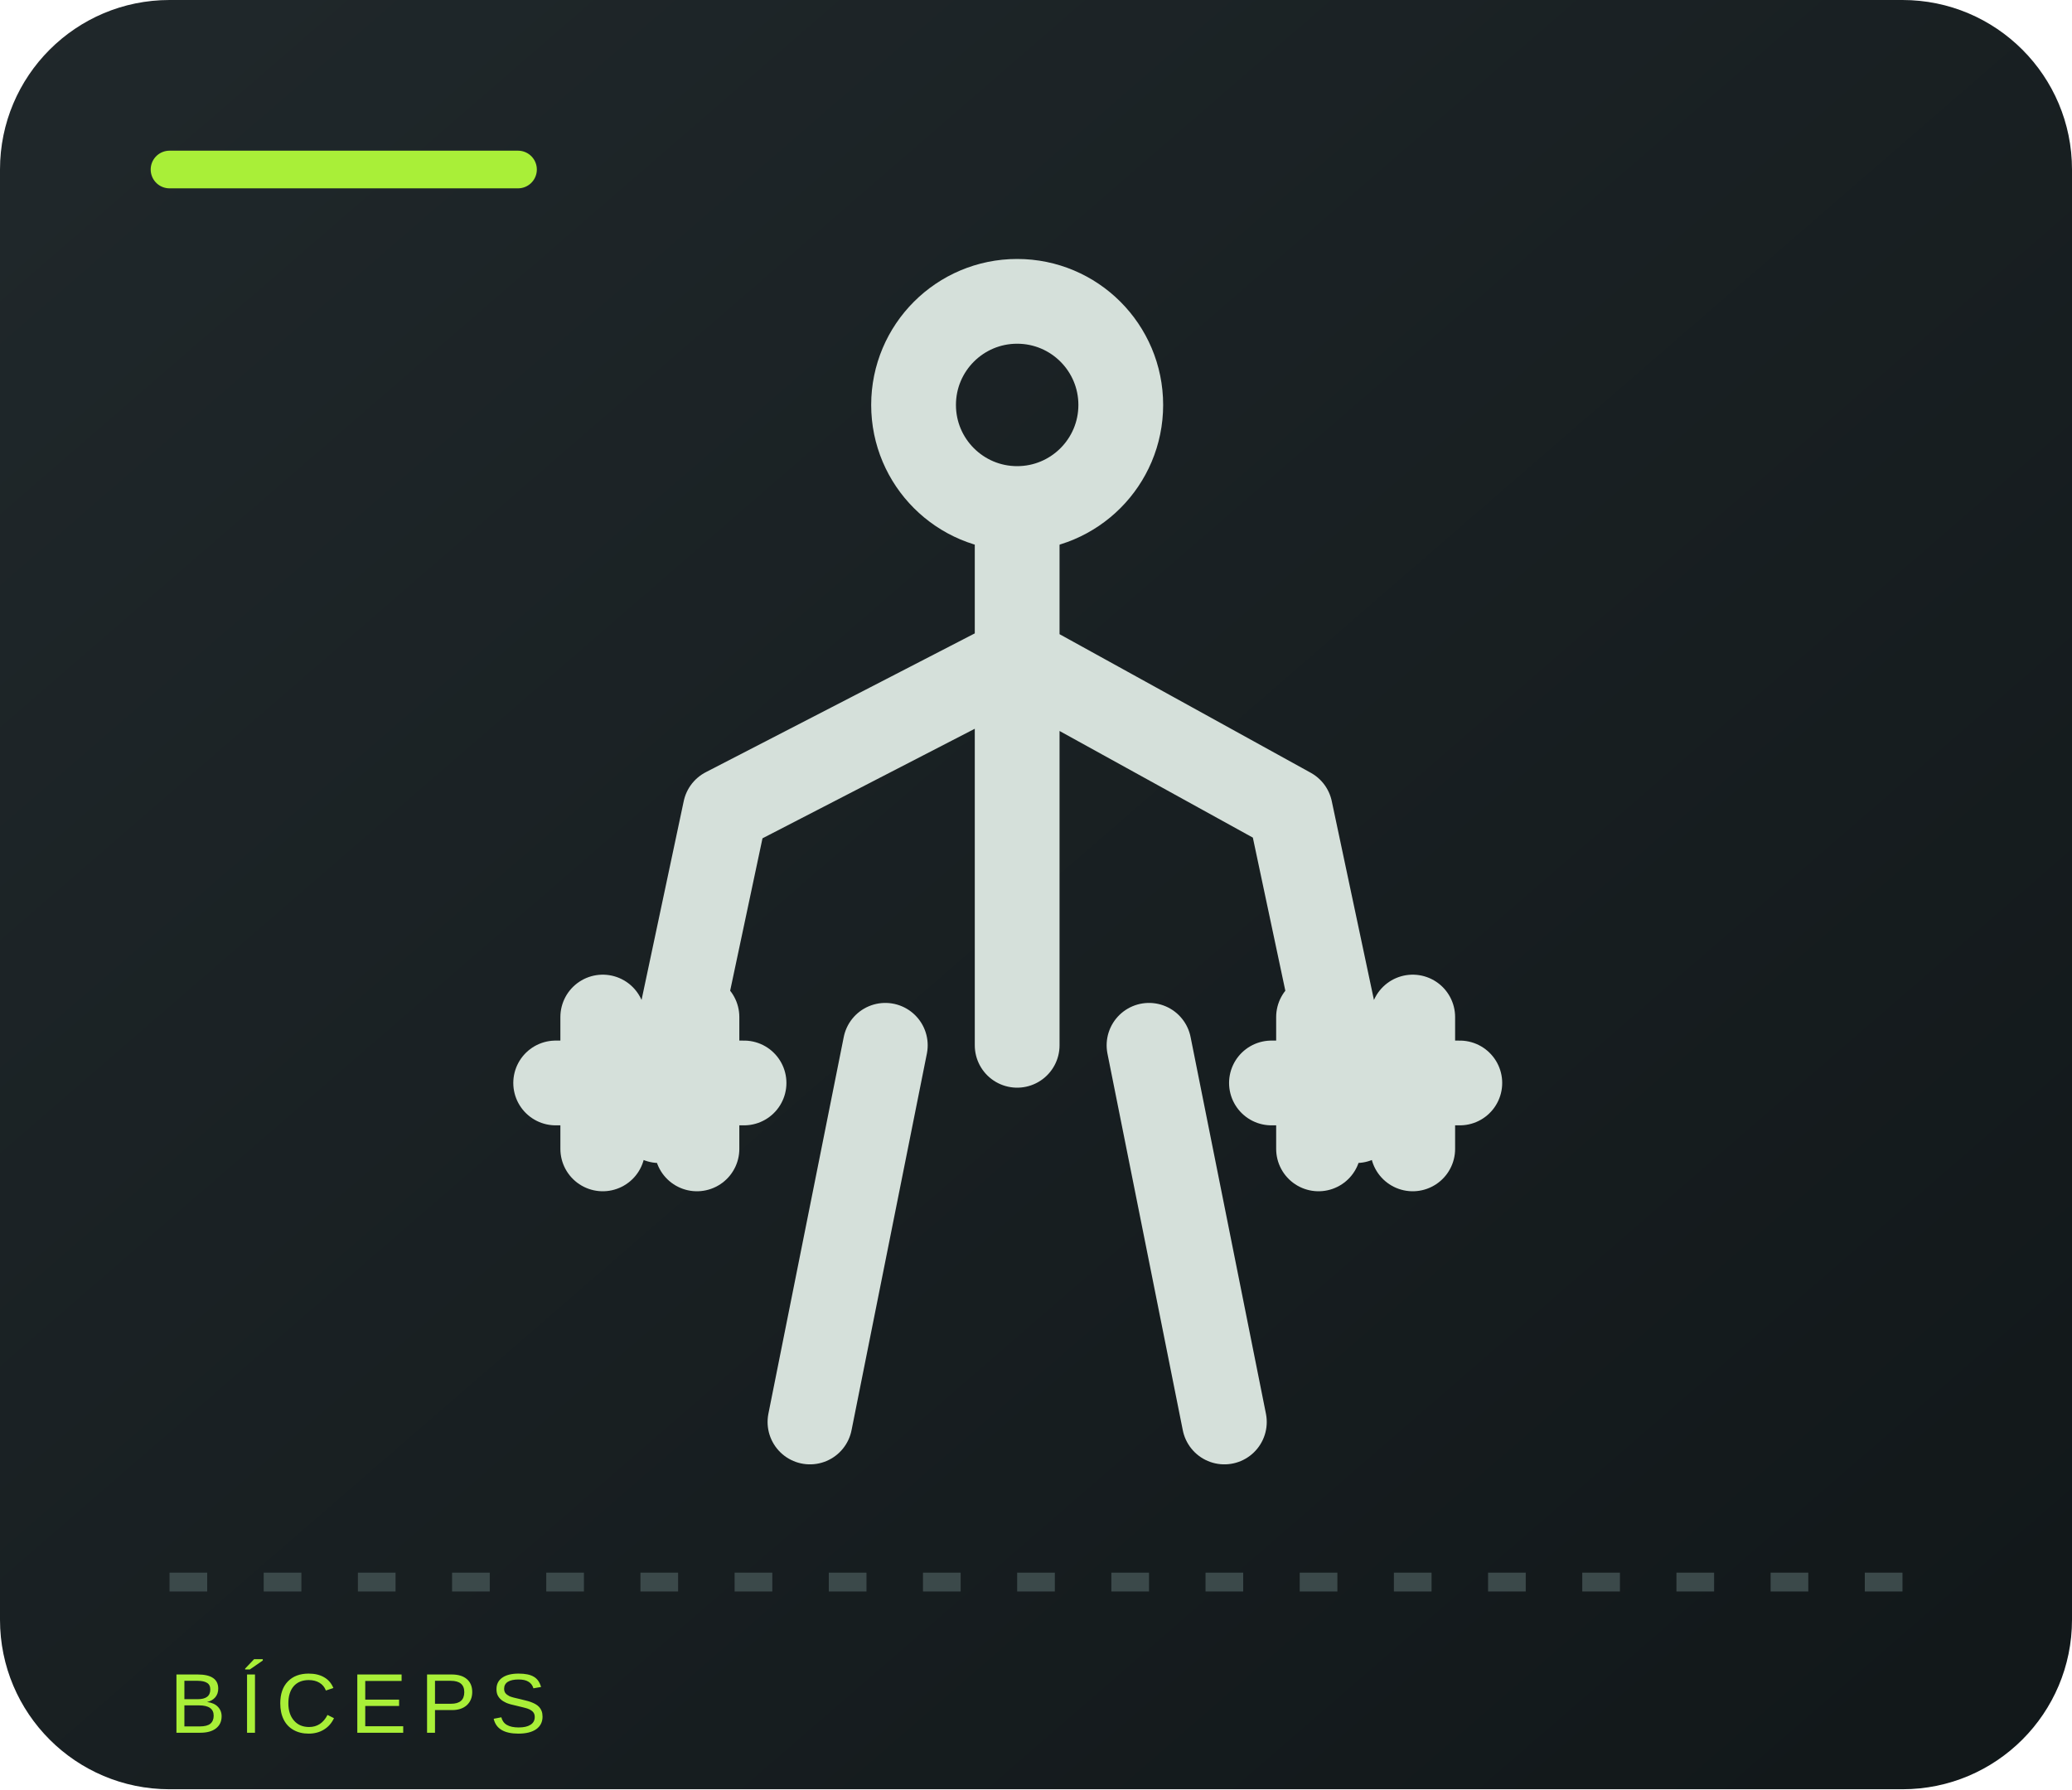
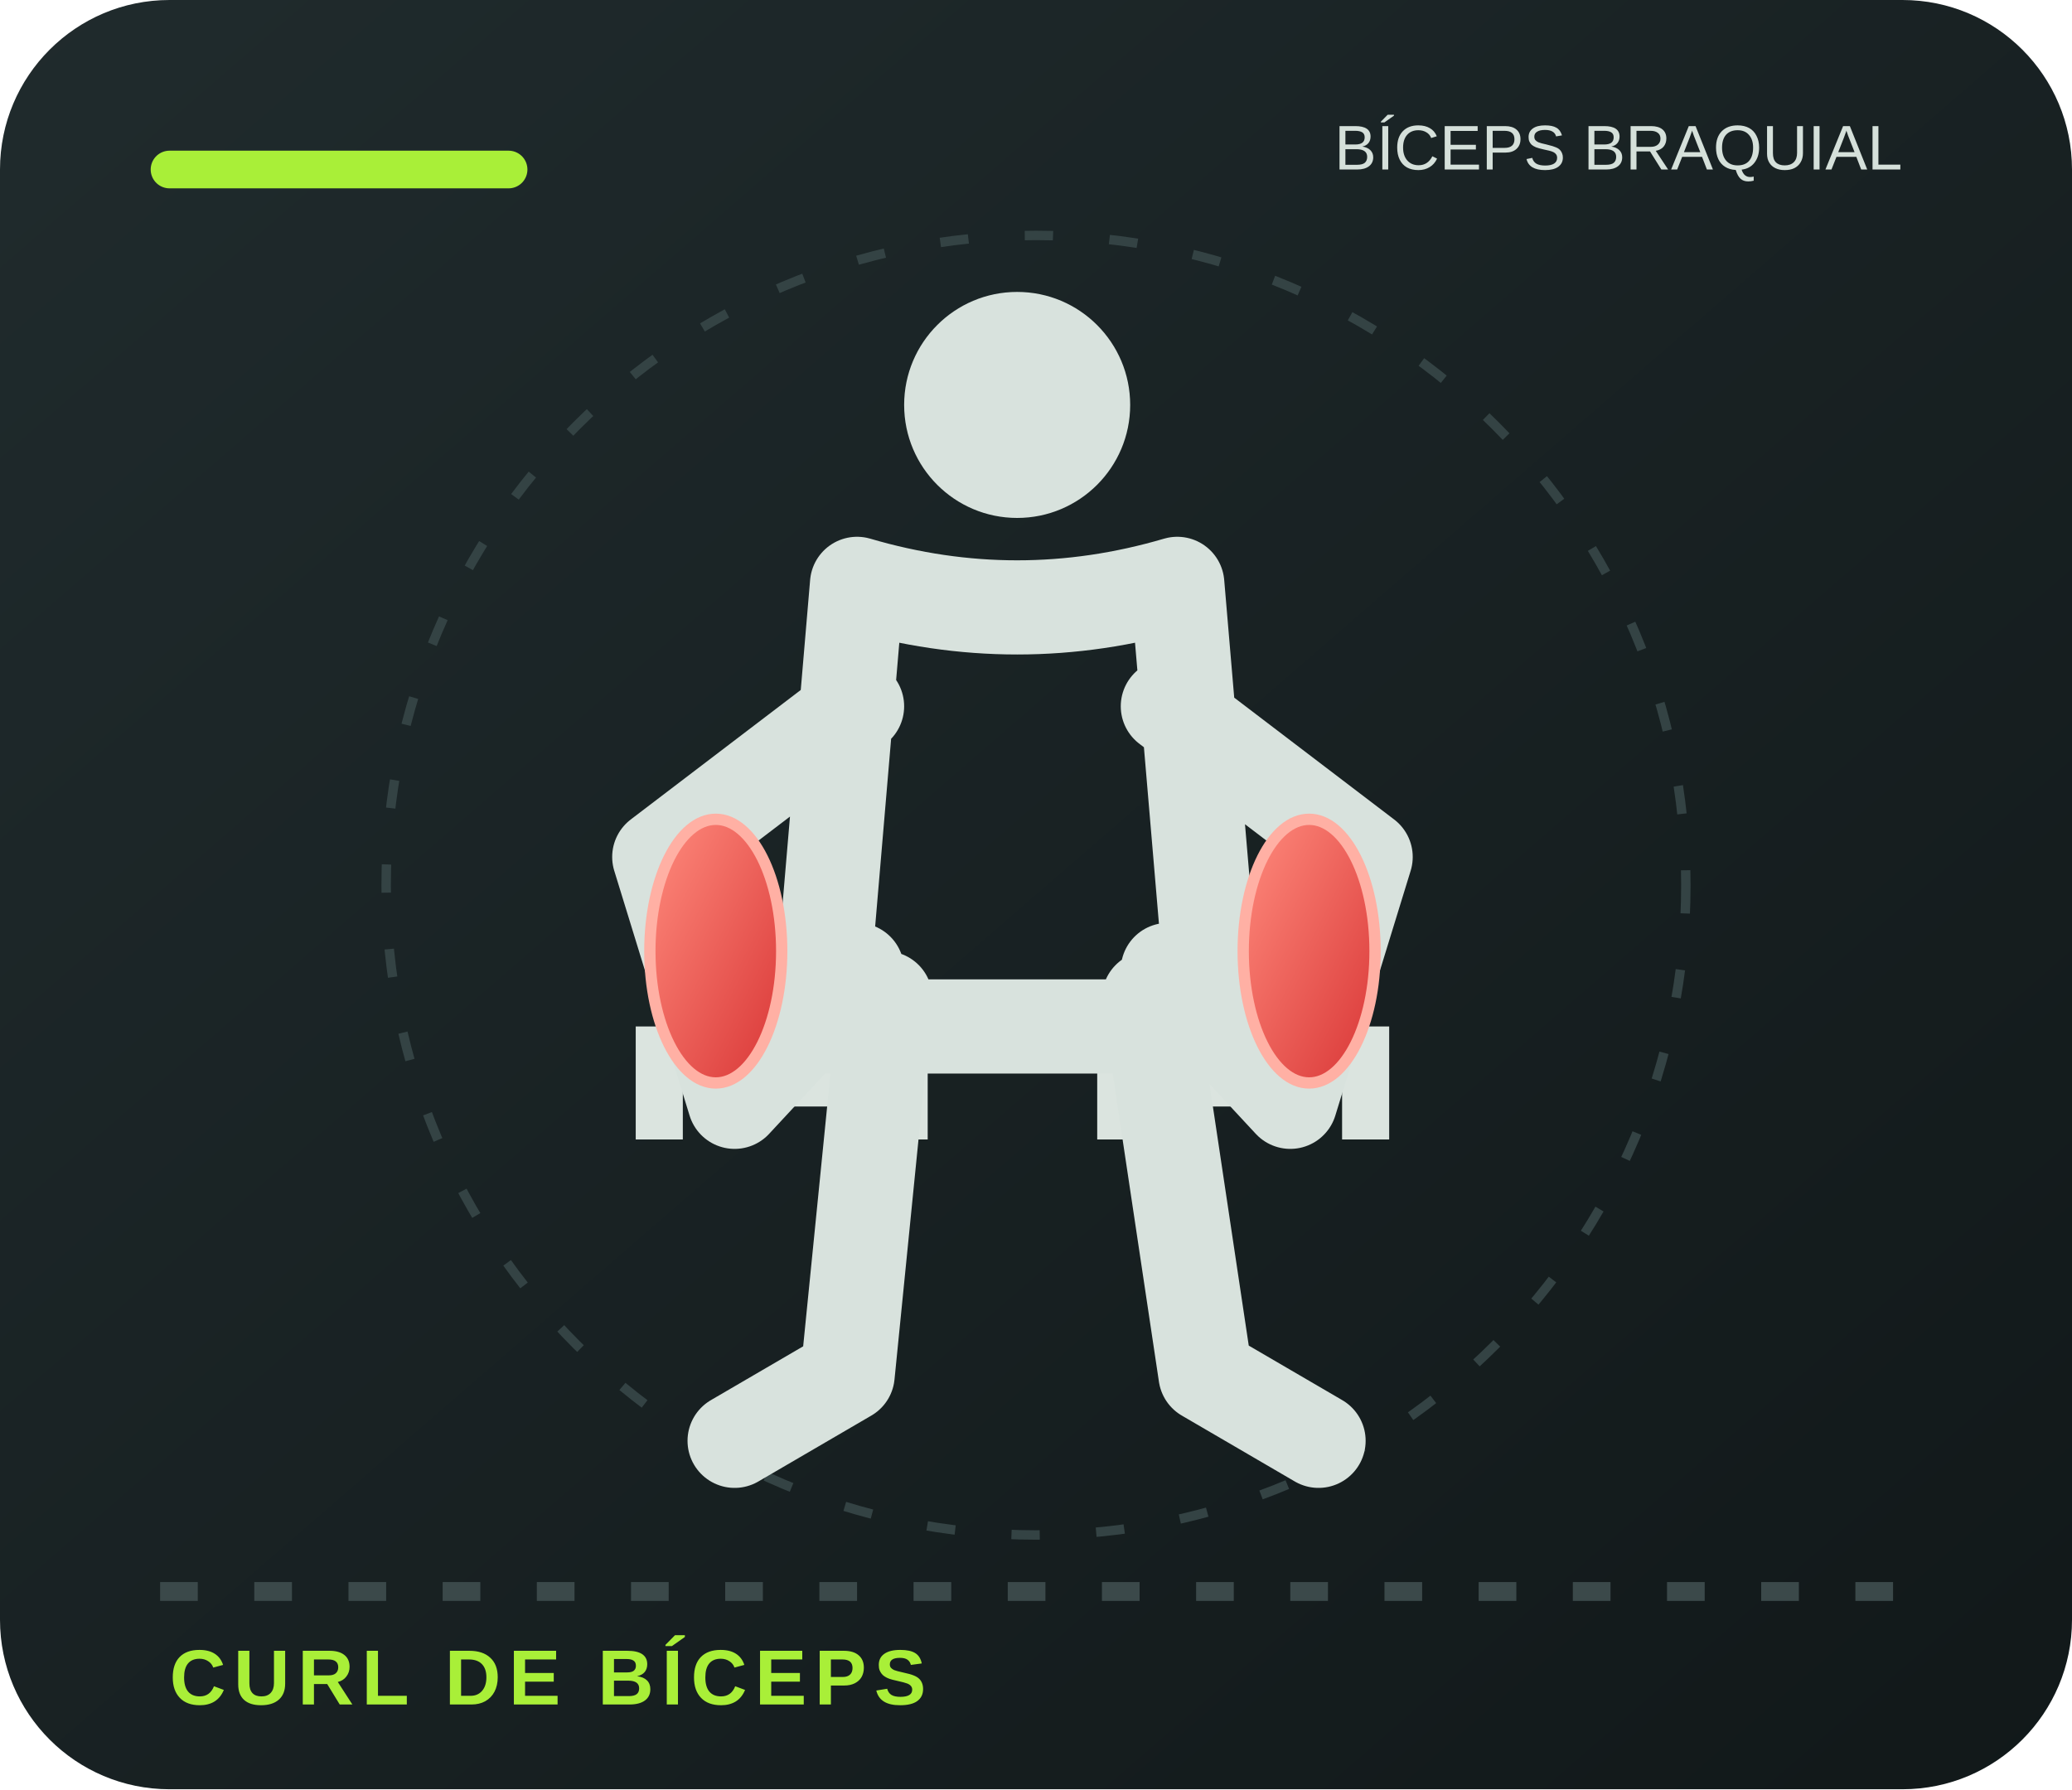
- <svg xmlns="http://www.w3.org/2000/svg" viewBox="0 0 220 190" role="img" aria-label="Ilustración de Curl de bíceps">
+ <svg xmlns="http://www.w3.org/2000/svg" viewBox="0 0 220 190" role="img" aria-label="Ilustración anatómica de CURL DE BÍCEPS">
  <defs>
    <linearGradient id="bg" x1="0" y1="0" x2="1" y2="1">
-       <stop stop-color="#20282b" />
-       <stop offset="1" stop-color="#111719" />
+       <stop stop-color="#202b2d" />
+       <stop offset="1" stop-color="#111819" />
+     </linearGradient>
+     <linearGradient id="muscle" x1="0" y1="0" x2="1" y2="1">
+       <stop stop-color="#ff8b7d" />
+       <stop offset="1" stop-color="#d93636" />
    </linearGradient>
  </defs>
  <rect width="220" height="190" rx="18" fill="url(#bg)" />
-   <path d="M18 168 H202" stroke="#3b494a" stroke-width="2" stroke-dasharray="4 6" />
-   <g fill="none" stroke="#d5e0da" stroke-width="9" stroke-linecap="round" stroke-linejoin="round">
-     <circle cx="108" cy="43" r="11" />
-     <path d="M108 55 L108 111 M108 70 L77 86 L70 119 M108 70 L137 86 L144 119 M94 111 L86 151 M122 111 L130 151 M59 115 H79 M64 108 V122 M74 108 V122 M135 115 H155 M140 108 V122 M150 108 V122" />
+   <circle cx="110" cy="94" r="69" fill="none" stroke="#344344" stroke-width="1" stroke-dasharray="3 6" />
+   <path d="M17 169H203" stroke="#3b494a" stroke-width="2" stroke-dasharray="4 6" />
+   <path d="M75 115H91M70 109V121M96 109V121M124 115H140M119 109V121M145 109V121" stroke="#dbe4df" stroke-width="5" />
+   <g fill="none" stroke="#d8e2dd" stroke-width="10" stroke-linecap="round" stroke-linejoin="round">
+     <circle cx="108" cy="43" r="12" fill="#d8e2dd" stroke="none" />
+     <path d="M91 62 Q108 67 125 62 L129 109 L87 109 Z M94 106 L90 146 L78 153 M122 106 L128 146 L140 153 M91 75 L70 91 L78 117 L91 103 M124 75 L145 91 L137 117 L124 103" />
  </g>
-   <path d="M18 18 H55" stroke="#a9ef38" stroke-width="4" stroke-linecap="round" />
-   <text x="18" y="184" fill="#a9ef38" font-size="9" font-family="Arial,sans-serif" letter-spacing="1.4">BÍCEPS</text>
+   <g fill="url(#muscle)" stroke="#ffb0a4" stroke-width="1.2">
+     <ellipse cx="76" cy="101" rx="7" ry="14" />
+     <ellipse cx="139" cy="101" rx="7" ry="14" />
+   </g>
+   <path d="M18 18H54" stroke="#a9ef38" stroke-width="4" stroke-linecap="round" />
+   <text x="18" y="181" fill="#a9ef38" font-size="8.3" font-family="Arial,sans-serif" font-weight="700" letter-spacing=".8">CURL DE BÍCEPS</text>
+   <text x="202" y="18" text-anchor="end" fill="#d5e0da" font-size="6.7" font-family="Arial,sans-serif">BÍCEPS BRAQUIAL</text>
</svg>
